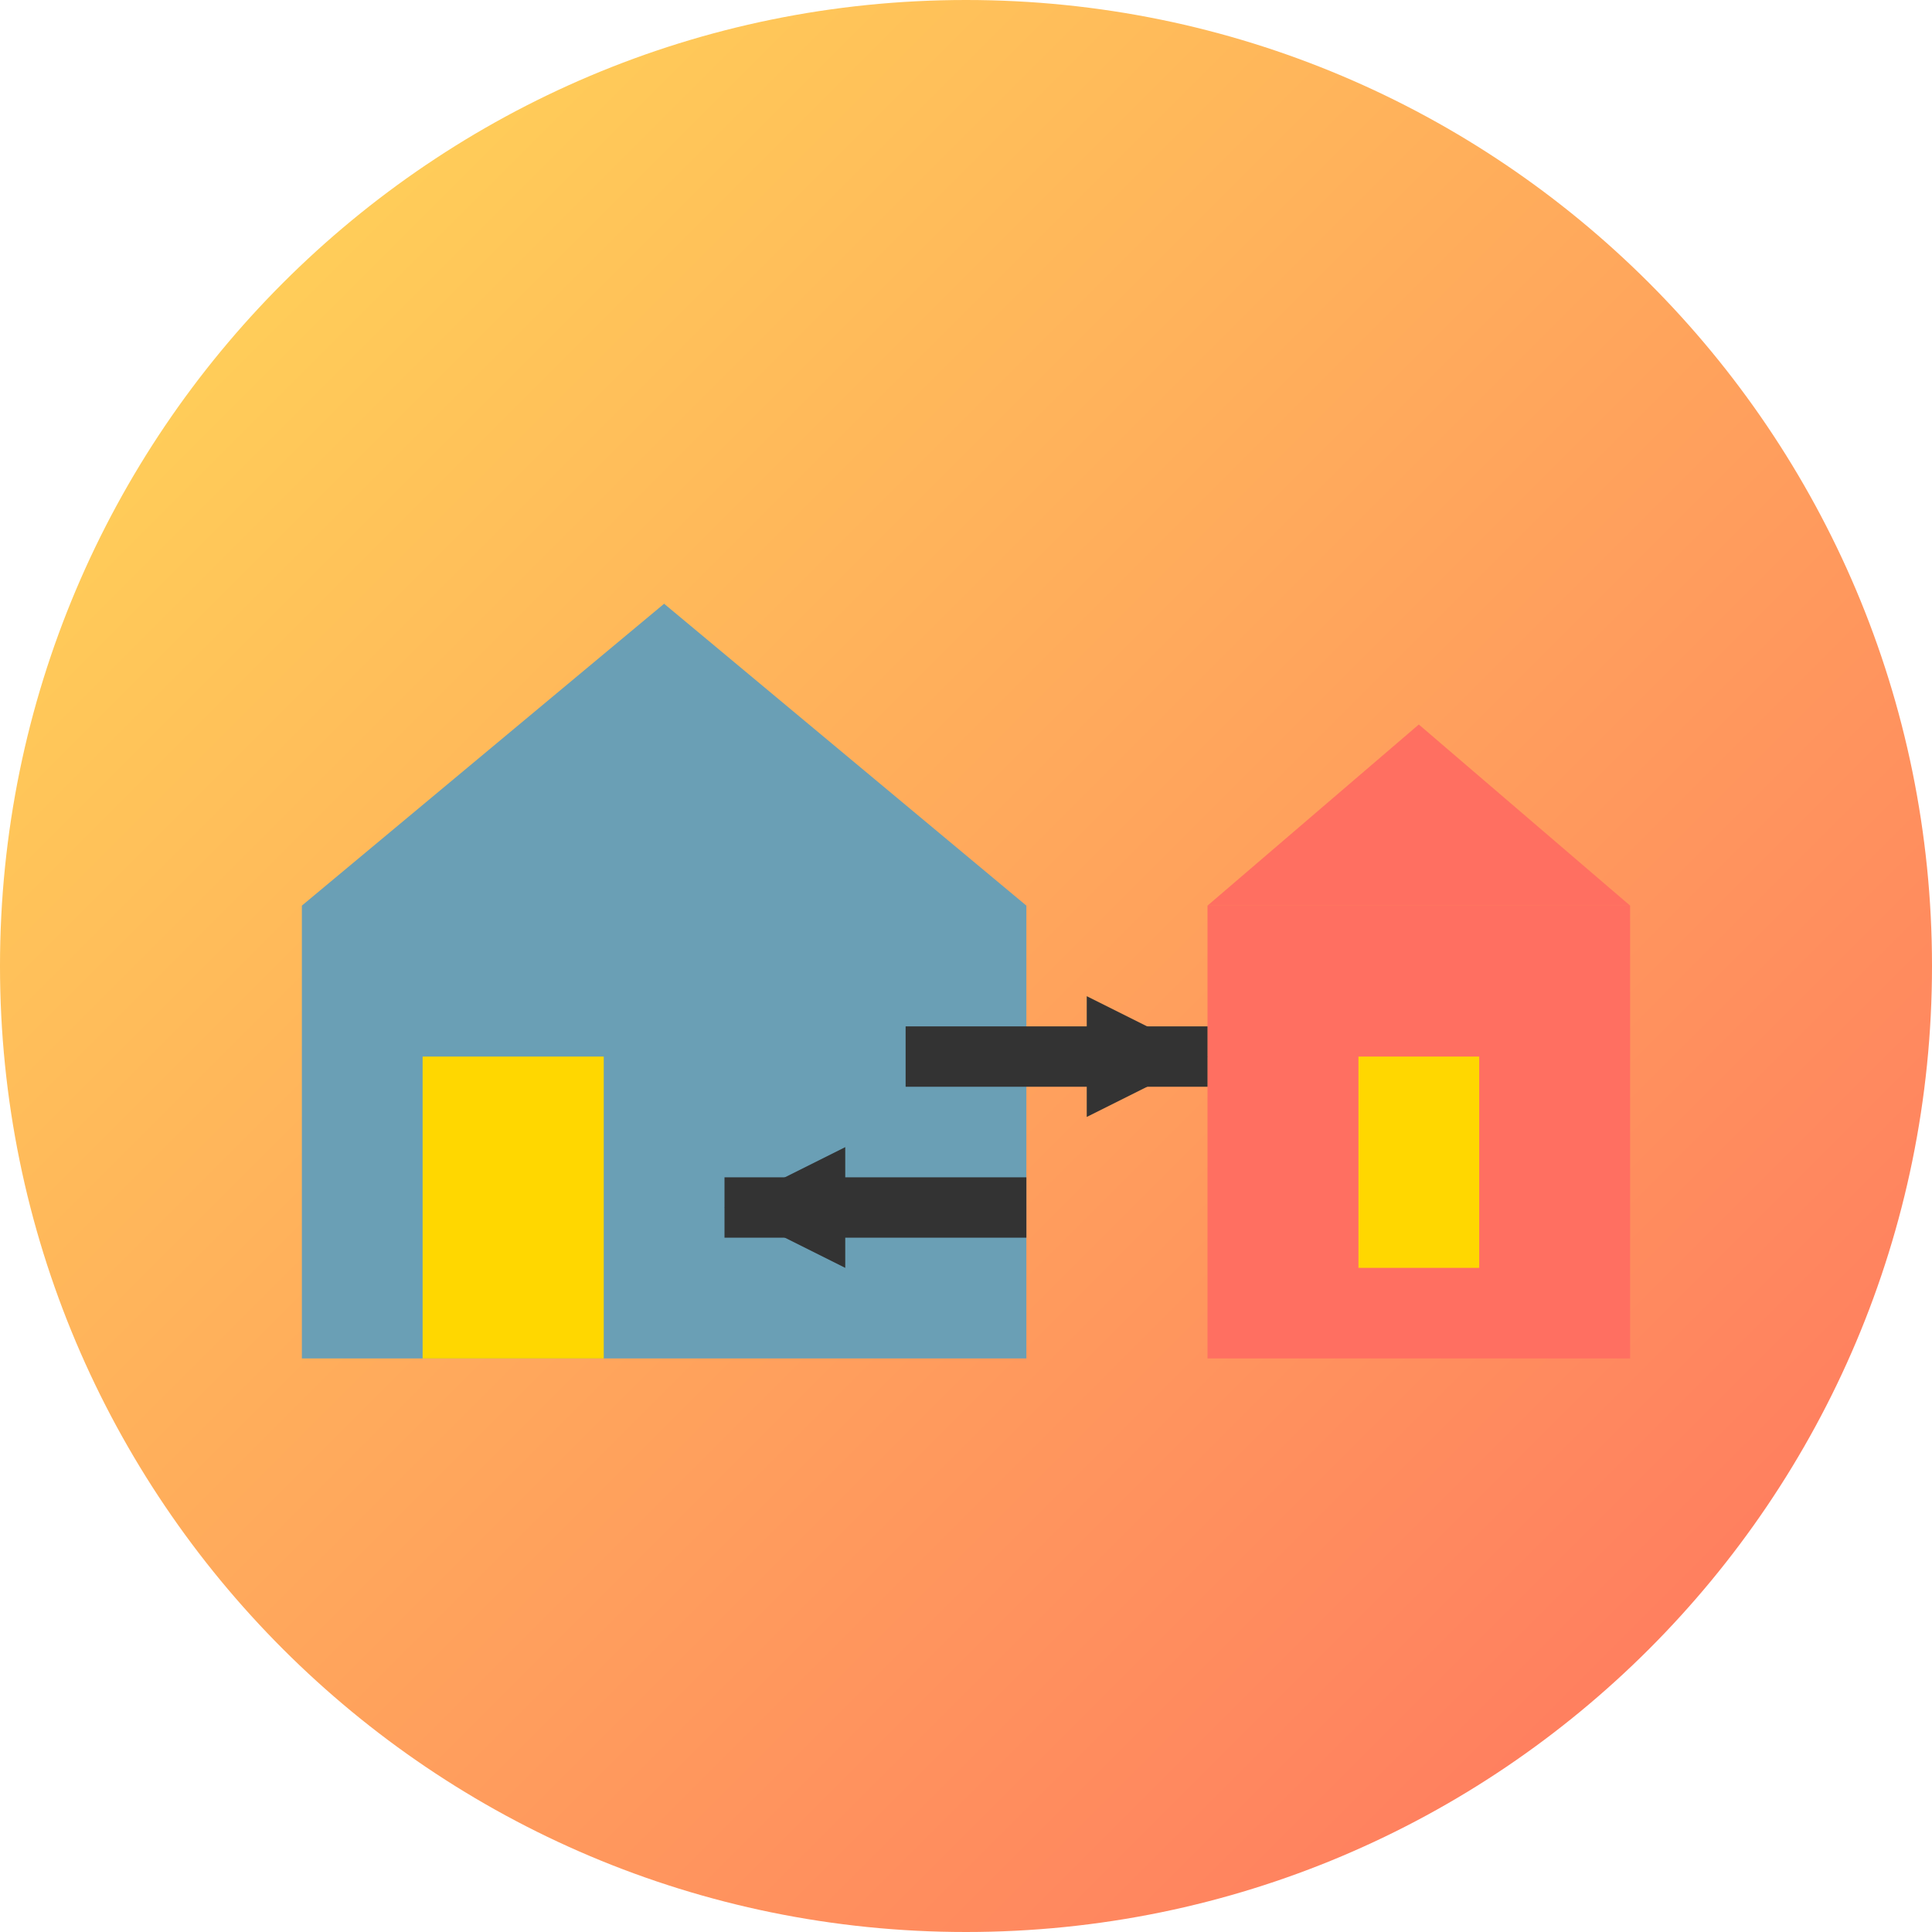
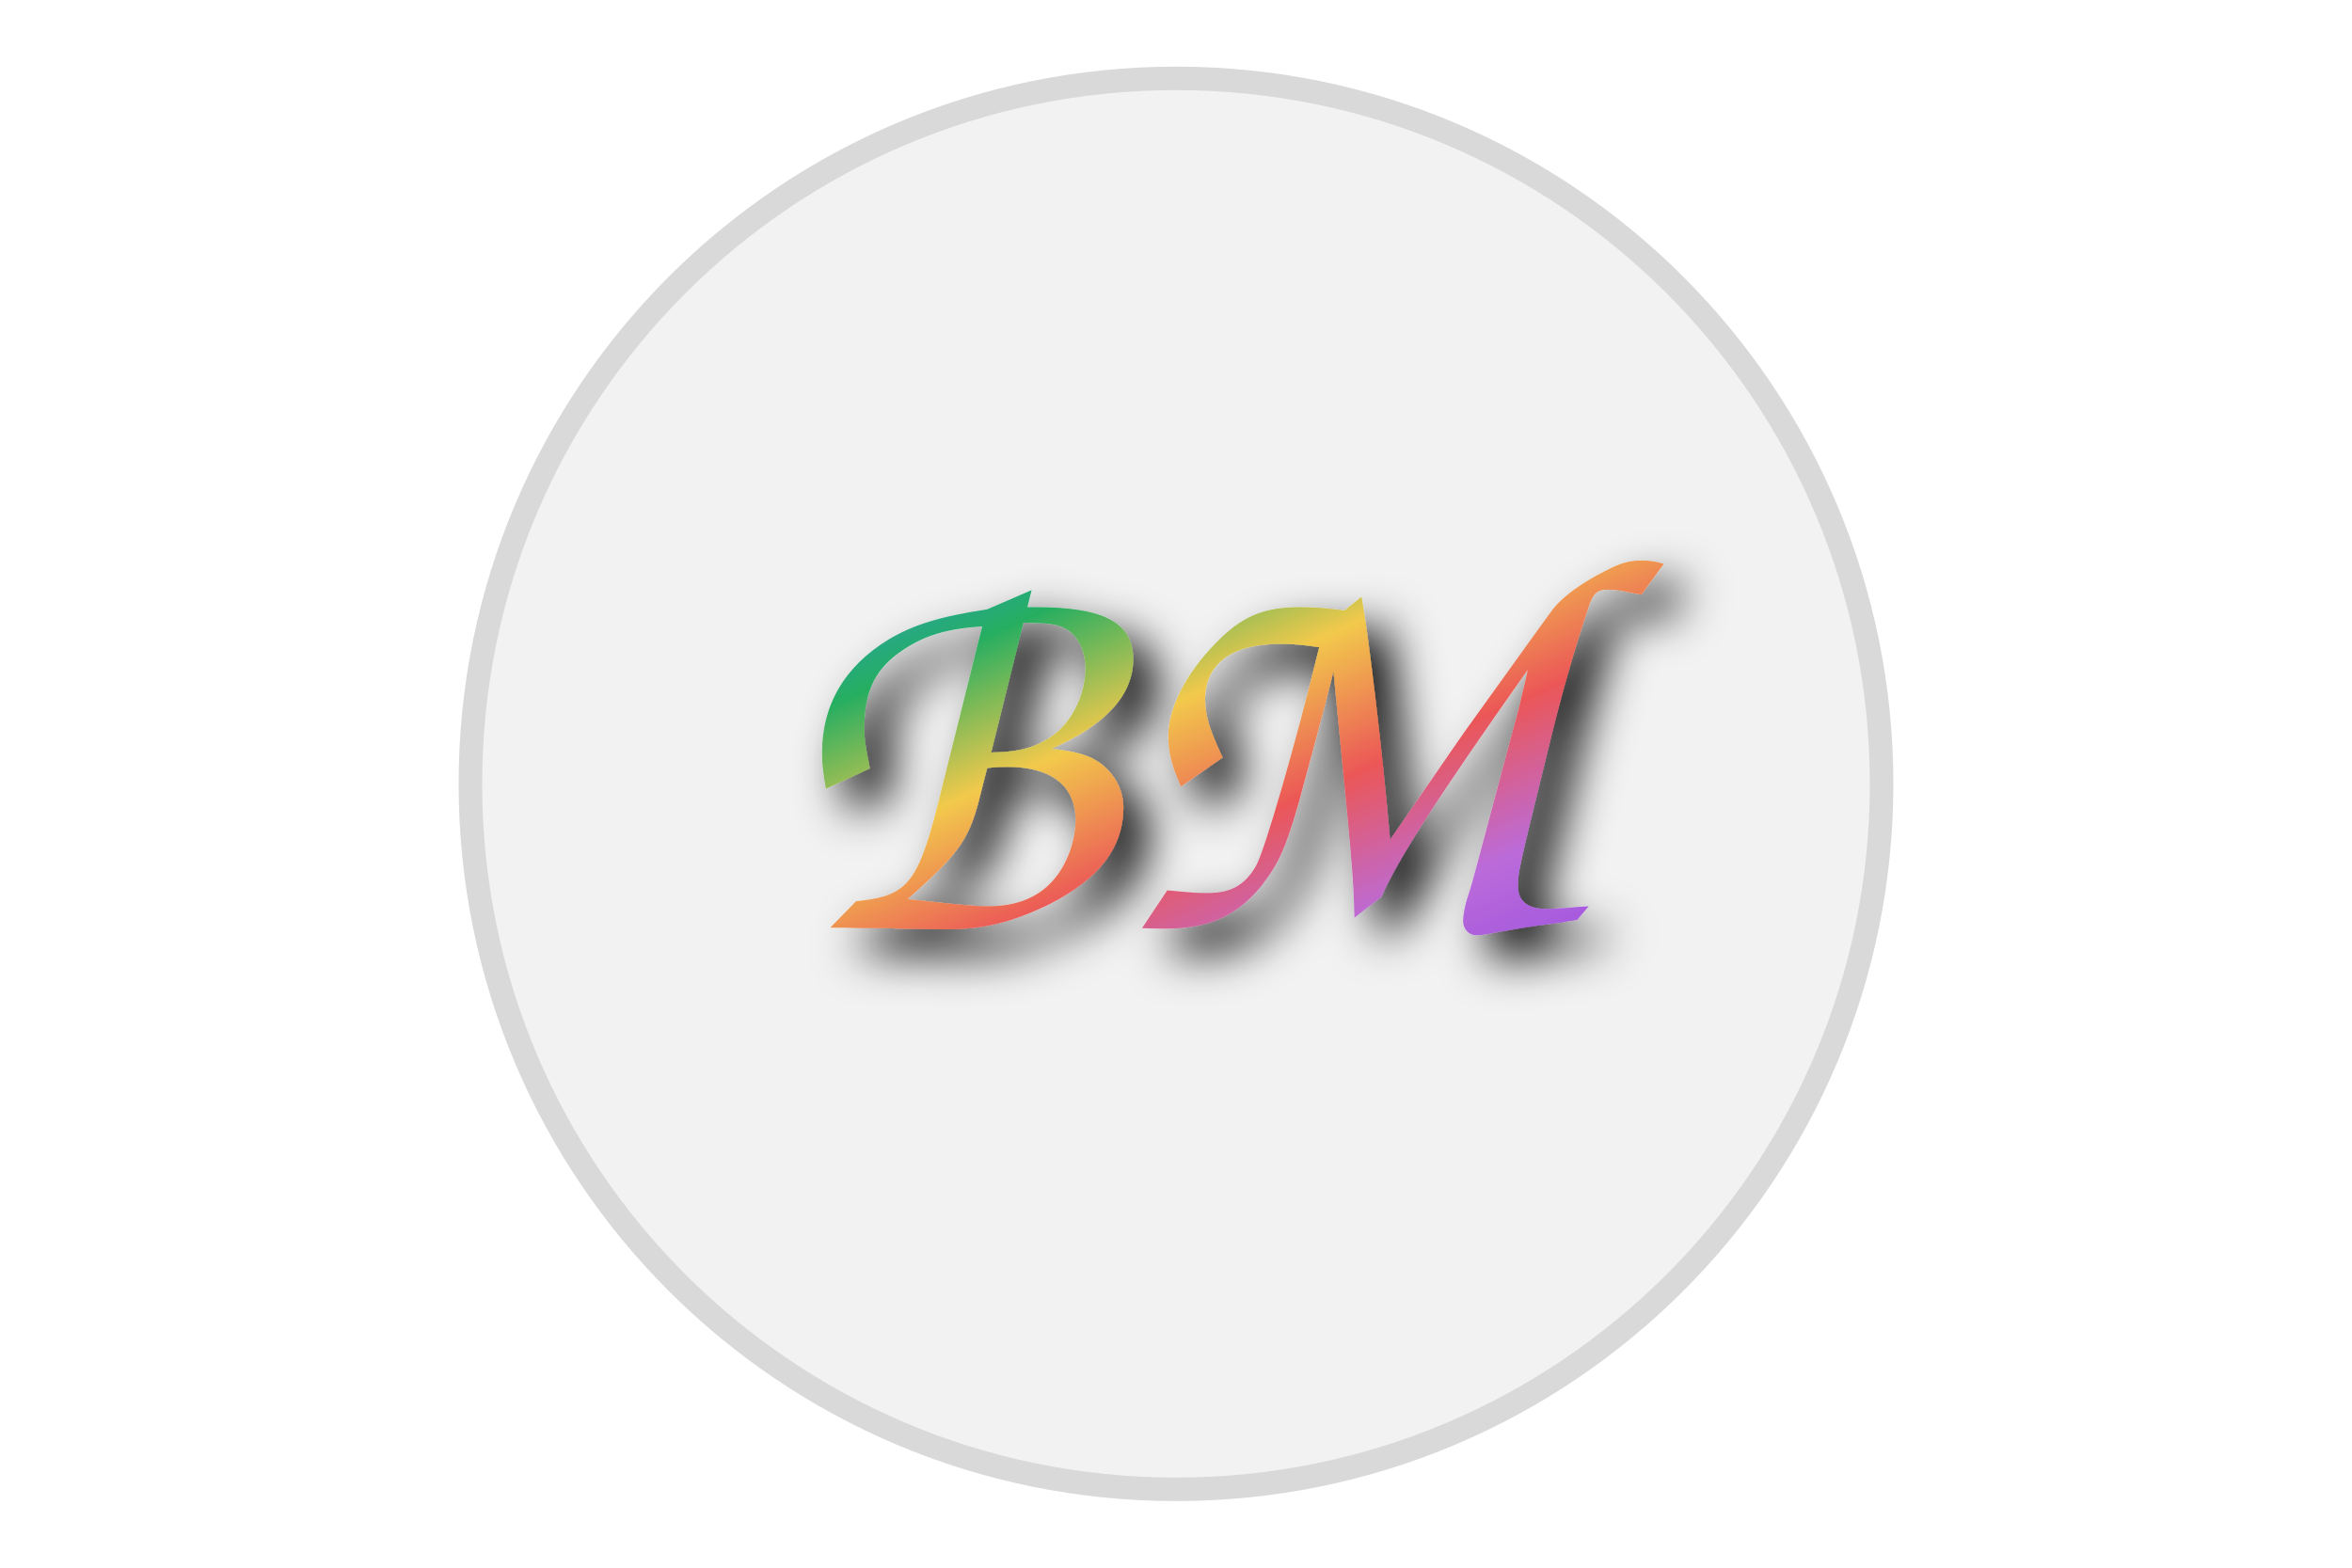
- <svg xmlns="http://www.w3.org/2000/svg" viewBox="0 0 64 64" width="64" height="64">
+ <svg xmlns="http://www.w3.org/2000/svg" width="300" height="200">
  <defs>
-     <linearGradient id="bg-gradient" x1="0%" y1="0%" x2="100%" y2="100%">
-       <stop offset="0%" style="stop-color: #FFDD57; stop-opacity: 1" />
-       <stop offset="100%" style="stop-color: #FF6F61; stop-opacity: 1" />
+     <linearGradient id="colorGradient" x1="0%" y1="0%" x2="100%" y2="100%">
+       <stop offset="0%" style="stop-color: #2D9CDB; stop-opacity: 1" />
+       <stop offset="20%" style="stop-color: #27AE60; stop-opacity: 1" />
+       <stop offset="40%" style="stop-color: #F2C94C; stop-opacity: 1" />
+       <stop offset="60%" style="stop-color: #EB5757; stop-opacity: 1" />
+       <stop offset="80%" style="stop-color: #BB6BD9; stop-opacity: 1" />
+       <stop offset="100%" style="stop-color: #9B51E0; stop-opacity: 1" />
    </linearGradient>
+     <filter id="shadow" x="-20%" y="-20%" width="140%" height="140%">
+       <feGaussianBlur in="SourceAlpha" stdDeviation="3" result="blur" />
+       <feOffset in="blur" dx="3" dy="3" result="offsetBlur" />
+       <feMerge>
+         <feMergeNode in="offsetBlur" />
+         <feMergeNode in="SourceGraphic" />
+       </feMerge>
+     </filter>
  </defs>
-   <circle cx="32" cy="32" r="32" fill="url(#bg-gradient)" />
-   <polygon points="10,30 22,20 34,30 34,45 10,45" fill="#6A9FB5" />
-   <rect x="14" y="35" width="6" height="10" fill="#FFD700" />
-   <rect x="40" y="30" width="14" height="15" fill="#FF6F61" />
-   <polygon points="40,30 47,24 54,30" fill="#FF6F61" />
-   <rect x="45" y="35" width="4" height="7" fill="#FFD700" />
-   <line x1="30" y1="35" x2="40" y2="35" stroke="#333" stroke-width="2" />
-   <polygon points="36,33 40,35 36,37" fill="#333" />
-   <line x1="34" y1="40" x2="24" y2="40" stroke="#333" stroke-width="2" />
-   <polygon points="28,38 24,40 28,42" fill="#333" />
+   <circle cx="150" cy="100" r="90" fill="#f2f2f2" stroke="#d9d9d9" stroke-width="3" />
+   <text x="50%" y="50%" dominant-baseline="middle" text-anchor="middle" font-family="cursive" font-size="70" fill="url(#colorGradient)" filter="url(#shadow)">
+     BM
+   </text>
</svg>
